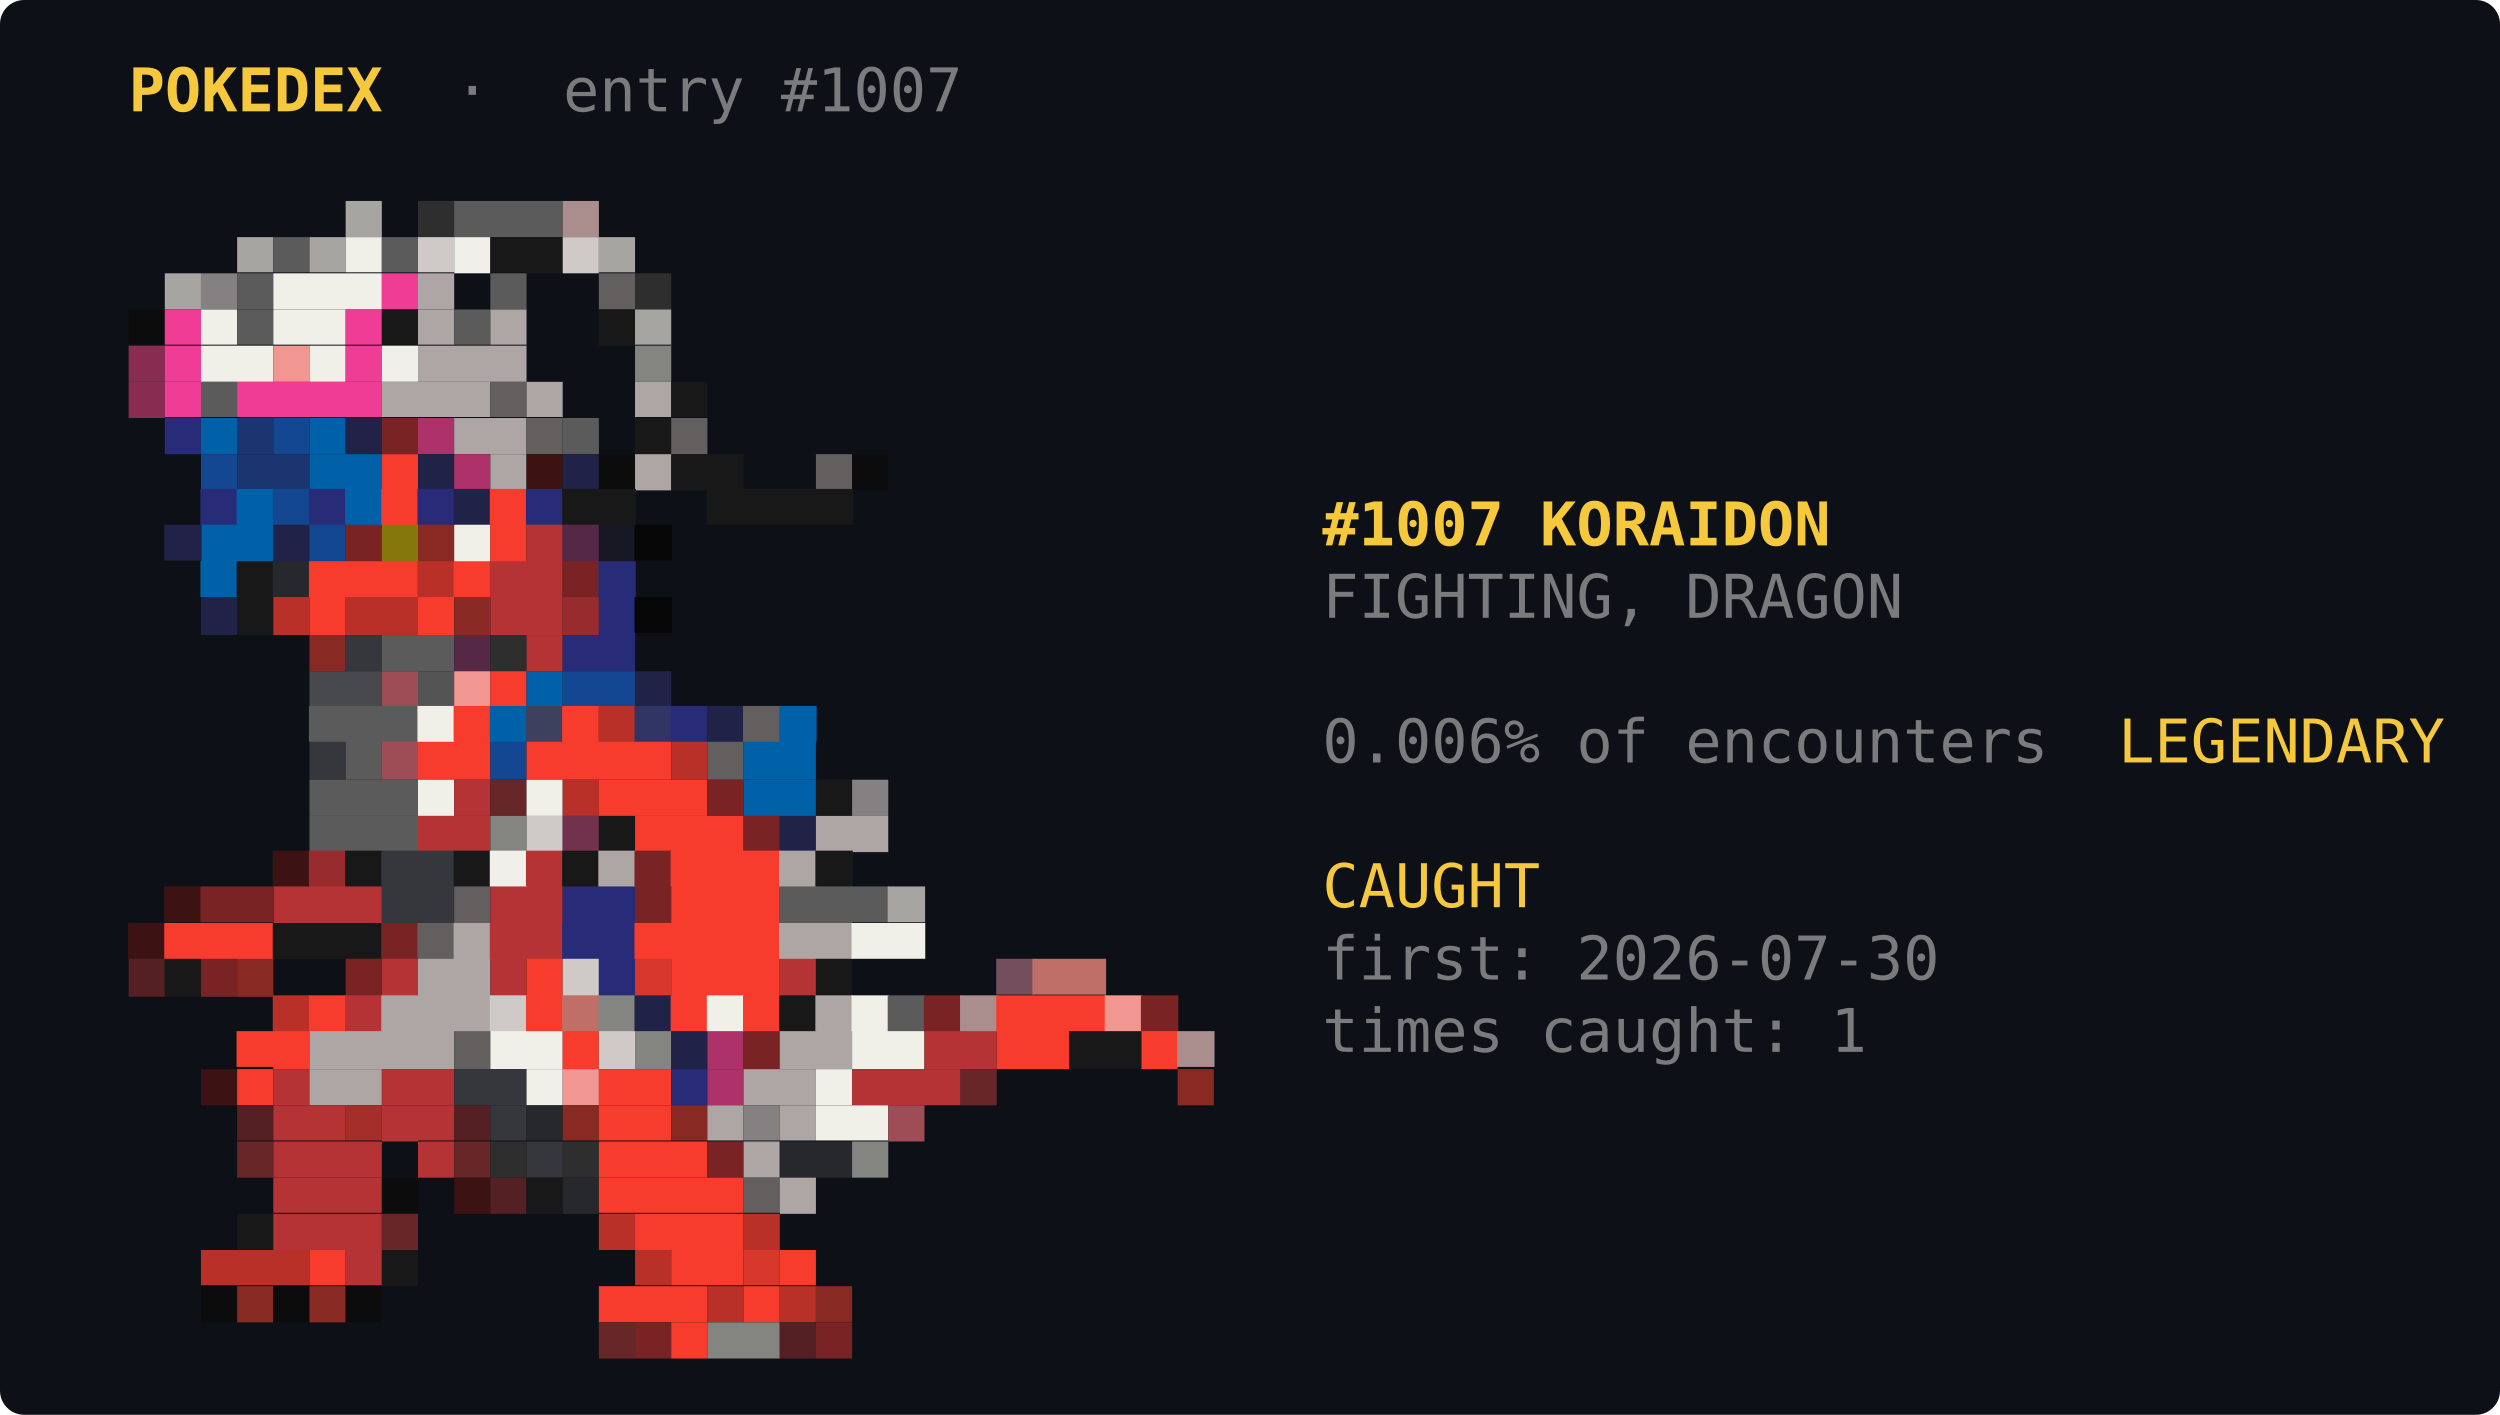
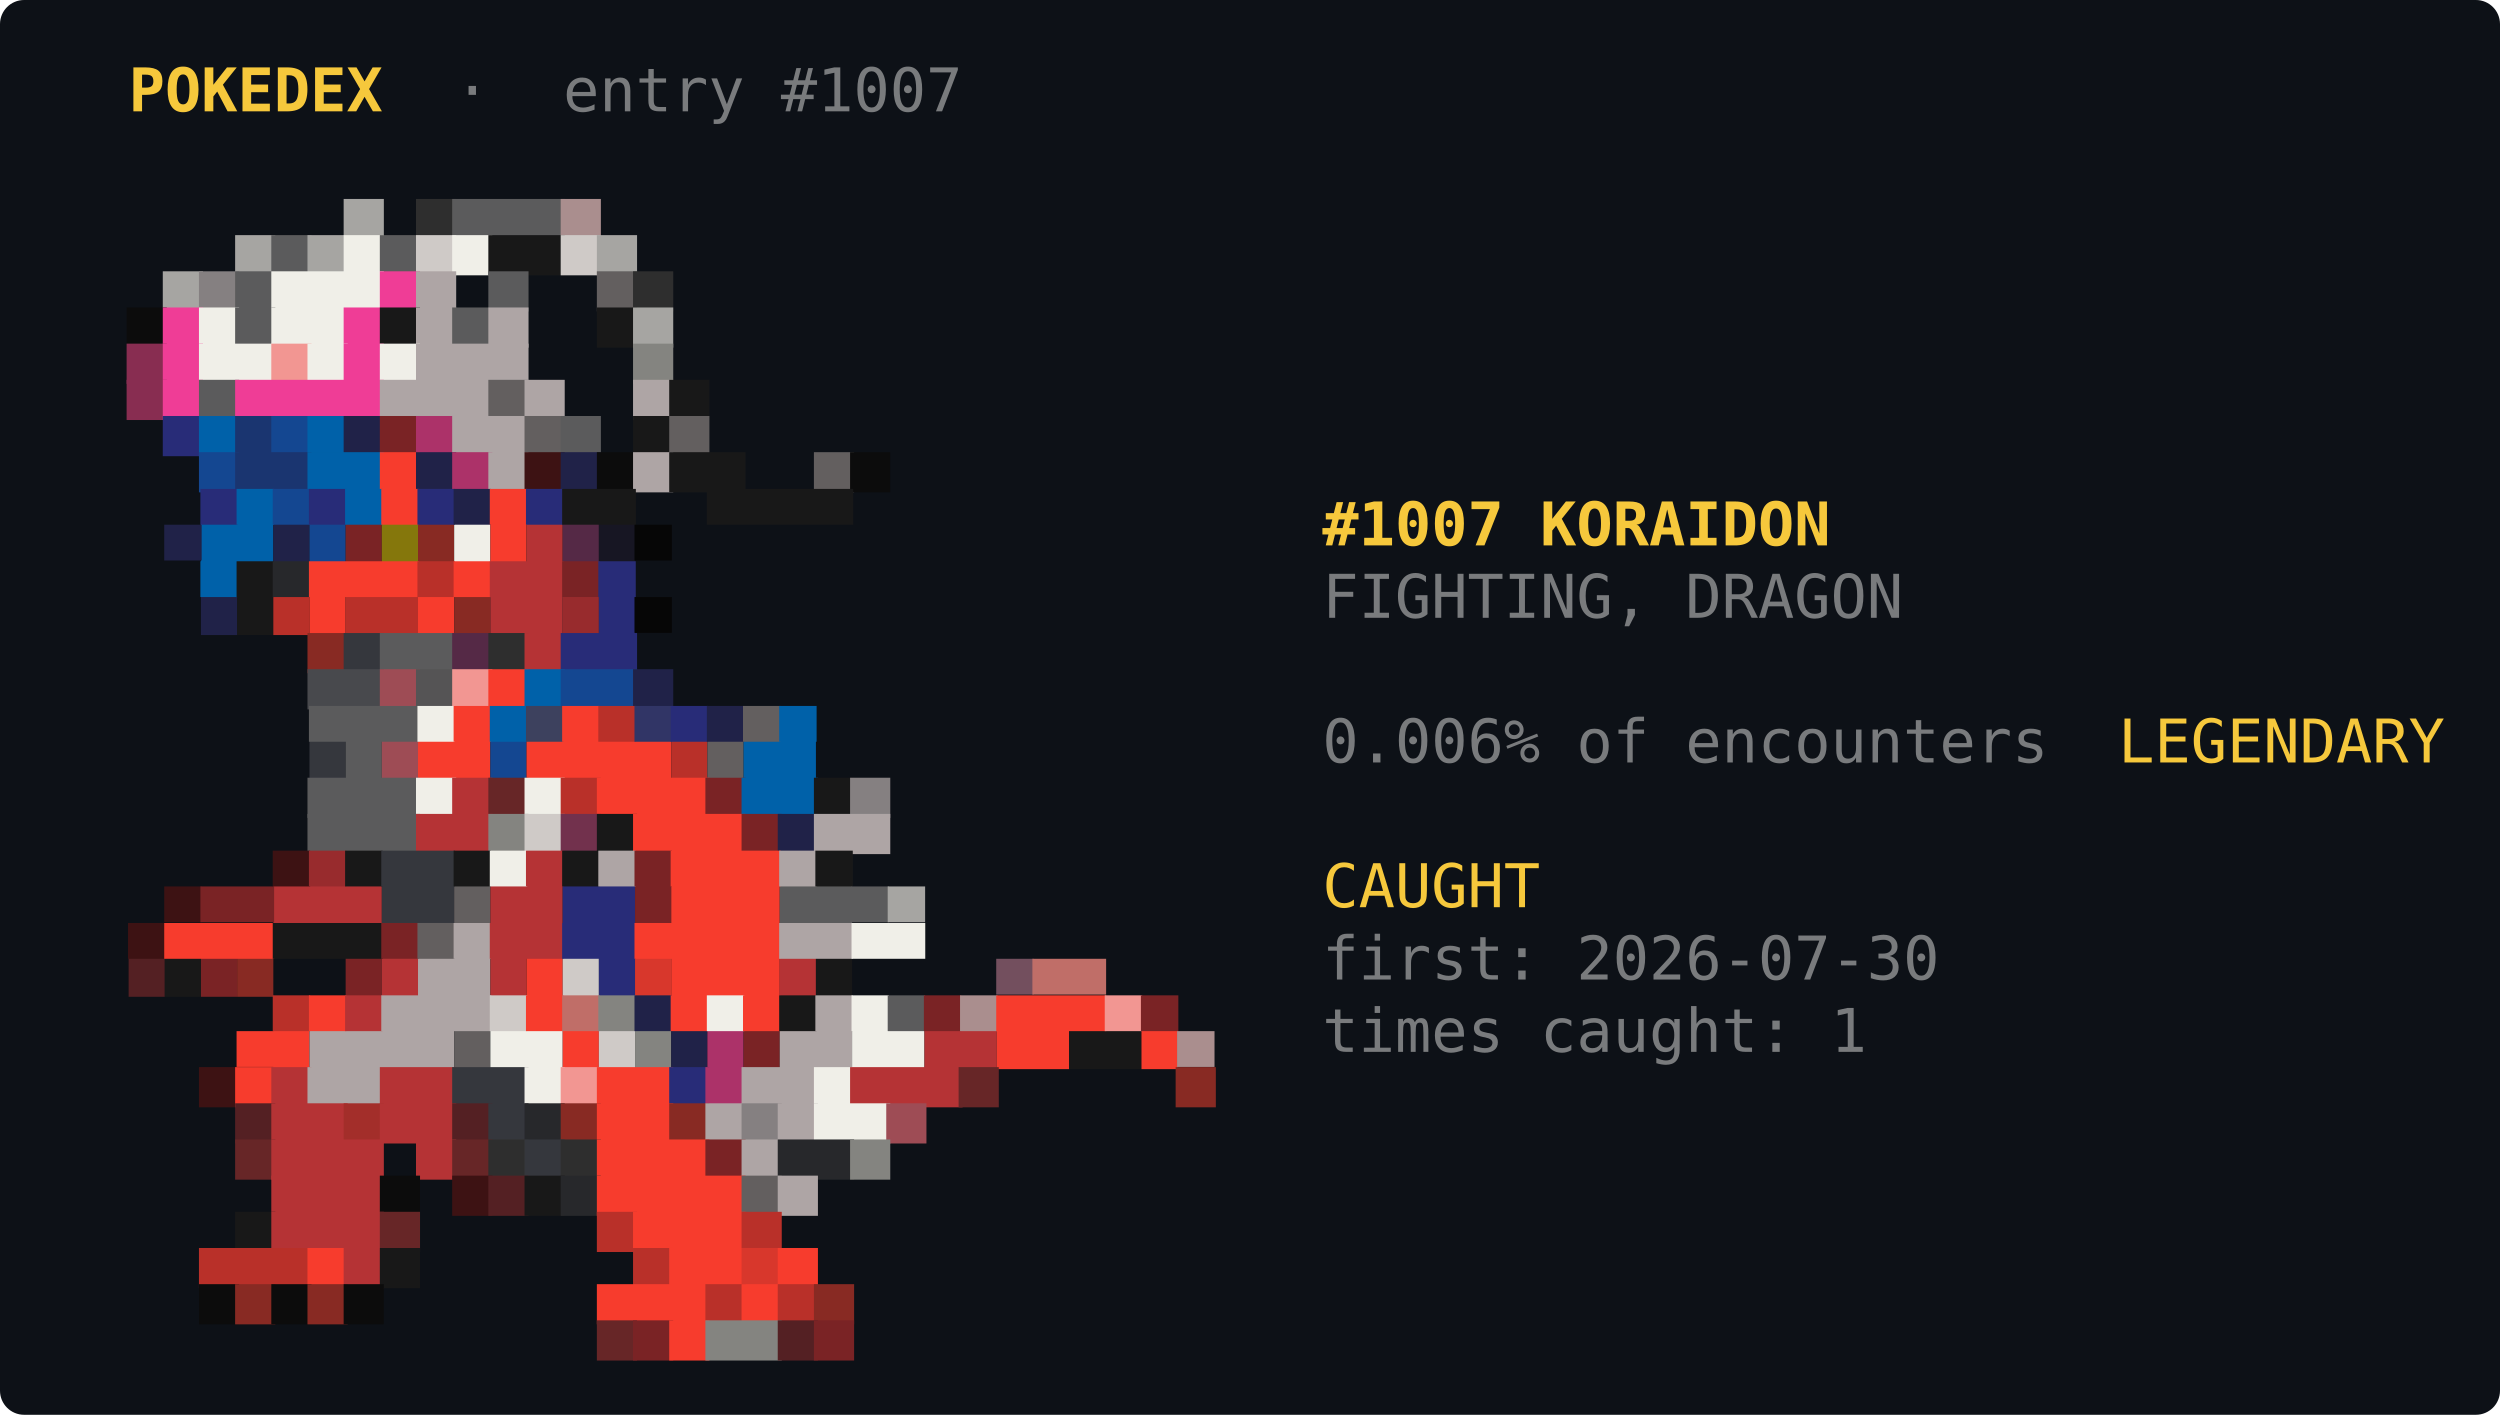
<svg xmlns="http://www.w3.org/2000/svg" width="622" height="352" viewBox="0 0 622.0 352.0" font-family="ui-monospace,SFMono-Regular,Menlo,Consolas,monospace" font-size="15">
  <rect width="100%" height="100%" fill="#0d1117" rx="6" />
  <text x="32" y="27.7" fill="#f6c83c" font-weight="bold" textLength="63" lengthAdjust="spacing" xml:space="preserve">POKEDEX</text>
  <text x="113" y="27.7" fill="#797b7d" textLength="126" lengthAdjust="spacing" xml:space="preserve">·  entry #1007</text>
-   <rect x="86" y="50" width="9" height="9" fill="#a6a5a2" />
-   <rect x="104" y="50" width="9" height="9" fill="#2e2e2e" />
-   <rect x="113" y="50" width="27" height="9" fill="#5b5b5c" />
-   <rect x="140" y="50" width="9" height="9" fill="#aa8e8e" />
-   <rect x="59" y="59" width="9" height="9" fill="#a6a5a2" />
-   <rect x="68" y="59" width="9" height="9" fill="#5b5b5c" />
-   <rect x="77" y="59" width="9" height="9" fill="#a6a5a2" />
-   <rect x="86" y="59" width="9" height="9" fill="#f0efe8" />
-   <rect x="95" y="59" width="9" height="9" fill="#5b5b5c" />
-   <rect x="104" y="59" width="9" height="9" fill="#cfcac7" />
-   <rect x="113" y="59" width="9" height="9" fill="#f0efe8" />
-   <rect x="122" y="59" width="18" height="9" fill="#181818" />
-   <rect x="140" y="59" width="9" height="9" fill="#cfcac7" />
-   <rect x="149" y="59" width="9" height="9" fill="#a6a5a2" />
-   <rect x="59" y="67.75" width="54" height="0.5" fill="#0d1117" />
-   <rect x="122" y="67.75" width="9" height="0.5" fill="#0d1117" />
-   <rect x="149" y="67.75" width="9" height="0.5" fill="#0d1117" />
-   <rect x="41" y="68" width="9" height="9" fill="#a6a5a2" />
-   <rect x="50" y="68" width="9" height="9" fill="#858081" />
-   <rect x="59" y="68" width="9" height="9" fill="#5b5b5c" />
-   <rect x="68" y="68" width="27" height="9" fill="#f0efe8" />
-   <rect x="95" y="68" width="9" height="9" fill="#ef3d96" />
-   <rect x="104" y="68" width="9" height="9" fill="#aea5a5" />
-   <rect x="122" y="68" width="9" height="9" fill="#5b5b5c" />
-   <rect x="149" y="68" width="9" height="9" fill="#635f5f" />
-   <rect x="158" y="68" width="9" height="9" fill="#2e2e2e" />
-   <rect x="32" y="77" width="9" height="9" fill="#0c0c0c" />
-   <rect x="41" y="77" width="9" height="9" fill="#ef3d96" />
-   <rect x="50" y="77" width="9" height="9" fill="#f0efe8" />
-   <rect x="59" y="77" width="9" height="9" fill="#5b5b5c" />
-   <rect x="68" y="77" width="18" height="9" fill="#f0efe8" />
-   <rect x="86" y="77" width="9" height="9" fill="#ef3d96" />
-   <rect x="95" y="77" width="9" height="9" fill="#181818" />
-   <rect x="104" y="77" width="9" height="9" fill="#aea5a5" />
-   <rect x="113" y="77" width="9" height="9" fill="#5b5b5c" />
-   <rect x="122" y="77" width="9" height="9" fill="#aea5a5" />
-   <rect x="149" y="77" width="9" height="9" fill="#181818" />
-   <rect x="158" y="77" width="9" height="9" fill="#a6a5a2" />
-   <rect x="32" y="85.75" width="99" height="0.5" fill="#0d1117" />
-   <rect x="158" y="85.75" width="9" height="0.5" fill="#0d1117" />
-   <rect x="32" y="86" width="9" height="9" fill="#882d51" />
-   <rect x="41" y="86" width="9" height="9" fill="#ef3d96" />
-   <rect x="50" y="86" width="18" height="9" fill="#f0efe8" />
-   <rect x="68" y="86" width="9" height="9" fill="#f29692" />
-   <rect x="77" y="86" width="9" height="9" fill="#f0efe8" />
-   <rect x="86" y="86" width="9" height="9" fill="#ef3d96" />
-   <rect x="95" y="86" width="9" height="9" fill="#f0efe8" />
-   <rect x="104" y="86" width="27" height="9" fill="#aea5a5" />
-   <rect x="158" y="86" width="9" height="9" fill="#848480" />
-   <rect x="32" y="95" width="9" height="9" fill="#882d51" />
-   <rect x="41" y="95" width="9" height="9" fill="#ef3d96" />
-   <rect x="50" y="95" width="9" height="9" fill="#5b5b5c" />
-   <rect x="59" y="95" width="36" height="9" fill="#ef3d96" />
-   <rect x="95" y="95" width="27" height="9" fill="#aea5a5" />
-   <rect x="122" y="95" width="9" height="9" fill="#635f5f" />
-   <rect x="131" y="95" width="9" height="9" fill="#aea5a5" />
-   <rect x="158" y="95" width="9" height="9" fill="#aea5a5" />
-   <rect x="167" y="95" width="9" height="9" fill="#181818" />
-   <rect x="41" y="103.75" width="99" height="0.5" fill="#0d1117" />
-   <rect x="158" y="103.75" width="18" height="0.5" fill="#0d1117" />
-   <rect x="41" y="104" width="9" height="9" fill="#282c78" />
-   <rect x="50" y="104" width="9" height="9" fill="#0061a9" />
-   <rect x="59" y="104" width="9" height="9" fill="#1a3570" />
-   <rect x="68" y="104" width="9" height="9" fill="#144791" />
-   <rect x="77" y="104" width="9" height="9" fill="#0061a9" />
-   <rect x="86" y="104" width="9" height="9" fill="#202248" />
-   <rect x="95" y="104" width="9" height="9" fill="#7a2325" />
-   <rect x="104" y="104" width="9" height="9" fill="#ac3269" />
-   <rect x="113" y="104" width="18" height="9" fill="#aea5a5" />
-   <rect x="131" y="104" width="9" height="9" fill="#635f5f" />
-   <rect x="140" y="104" width="9" height="9" fill="#5b5b5c" />
-   <rect x="158" y="104" width="9" height="9" fill="#181818" />
-   <rect x="167" y="104" width="9" height="9" fill="#635f5f" />
-   <rect x="50" y="113" width="9" height="9" fill="#144791" />
-   <rect x="59" y="113" width="18" height="9" fill="#1a3570" />
-   <rect x="77" y="113" width="18" height="9" fill="#0061a9" />
-   <rect x="95" y="113" width="9" height="9" fill="#f73c2d" />
-   <rect x="104" y="113" width="9" height="9" fill="#202248" />
-   <rect x="113" y="113" width="9" height="9" fill="#ac3269" />
-   <rect x="122" y="113" width="9" height="9" fill="#aea5a5" />
-   <rect x="131" y="113" width="9" height="9" fill="#3d1213" />
-   <rect x="140" y="113" width="9" height="9" fill="#202248" />
-   <rect x="149" y="113" width="9" height="9" fill="#0c0c0c" />
-   <rect x="158" y="113" width="9" height="9" fill="#aea5a5" />
-   <rect x="167" y="113" width="18" height="9" fill="#181818" />
-   <rect x="203" y="113" width="9" height="9" fill="#635f5f" />
-   <rect x="212" y="113" width="9" height="9" fill="#0c0c0c" />
+   <rect x="85.5" y="49.5" width="10" height="10" fill="#a6a5a2" />
+   <rect x="103.5" y="49.5" width="10" height="10" fill="#2e2e2e" />
+   <rect x="112.5" y="49.5" width="28" height="10" fill="#5b5b5c" />
+   <rect x="139.5" y="49.5" width="10" height="10" fill="#aa8e8e" />
+   <rect x="58.5" y="58.5" width="10" height="10" fill="#a6a5a2" />
+   <rect x="67.5" y="58.5" width="10" height="10" fill="#5b5b5c" />
+   <rect x="76.5" y="58.5" width="10" height="10" fill="#a6a5a2" />
+   <rect x="85.5" y="58.5" width="10" height="10" fill="#f0efe8" />
+   <rect x="94.5" y="58.5" width="10" height="10" fill="#5b5b5c" />
+   <rect x="103.5" y="58.5" width="10" height="10" fill="#cfcac7" />
+   <rect x="112.5" y="58.5" width="10" height="10" fill="#f0efe8" />
+   <rect x="121.5" y="58.5" width="19" height="10" fill="#181818" />
+   <rect x="139.5" y="58.5" width="10" height="10" fill="#cfcac7" />
+   <rect x="148.5" y="58.5" width="10" height="10" fill="#a6a5a2" />
+   <rect x="40.5" y="67.5" width="10" height="10" fill="#a6a5a2" />
+   <rect x="49.5" y="67.5" width="10" height="10" fill="#858081" />
+   <rect x="58.5" y="67.5" width="10" height="10" fill="#5b5b5c" />
+   <rect x="67.5" y="67.5" width="28" height="10" fill="#f0efe8" />
+   <rect x="94.5" y="67.5" width="10" height="10" fill="#ef3d96" />
+   <rect x="103.5" y="67.5" width="10" height="10" fill="#aea5a5" />
+   <rect x="121.5" y="67.5" width="10" height="10" fill="#5b5b5c" />
+   <rect x="148.5" y="67.5" width="10" height="10" fill="#635f5f" />
+   <rect x="157.5" y="67.5" width="10" height="10" fill="#2e2e2e" />
+   <rect x="31.5" y="76.5" width="10" height="10" fill="#0c0c0c" />
+   <rect x="40.5" y="76.5" width="10" height="10" fill="#ef3d96" />
+   <rect x="49.5" y="76.5" width="10" height="10" fill="#f0efe8" />
+   <rect x="58.5" y="76.5" width="10" height="10" fill="#5b5b5c" />
+   <rect x="67.5" y="76.5" width="19" height="10" fill="#f0efe8" />
+   <rect x="85.5" y="76.5" width="10" height="10" fill="#ef3d96" />
+   <rect x="94.5" y="76.5" width="10" height="10" fill="#181818" />
+   <rect x="103.5" y="76.5" width="10" height="10" fill="#aea5a5" />
+   <rect x="112.5" y="76.5" width="10" height="10" fill="#5b5b5c" />
+   <rect x="121.5" y="76.5" width="10" height="10" fill="#aea5a5" />
+   <rect x="148.5" y="76.5" width="10" height="10" fill="#181818" />
+   <rect x="157.5" y="76.5" width="10" height="10" fill="#a6a5a2" />
+   <rect x="31.5" y="85.5" width="10" height="10" fill="#882d51" />
+   <rect x="40.5" y="85.5" width="10" height="10" fill="#ef3d96" />
+   <rect x="49.5" y="85.5" width="19" height="10" fill="#f0efe8" />
+   <rect x="67.5" y="85.5" width="10" height="10" fill="#f29692" />
+   <rect x="76.5" y="85.5" width="10" height="10" fill="#f0efe8" />
+   <rect x="85.5" y="85.5" width="10" height="10" fill="#ef3d96" />
+   <rect x="94.5" y="85.5" width="10" height="10" fill="#f0efe8" />
+   <rect x="103.5" y="85.5" width="28" height="10" fill="#aea5a5" />
+   <rect x="157.5" y="85.5" width="10" height="10" fill="#848480" />
+   <rect x="31.5" y="94.5" width="10" height="10" fill="#882d51" />
+   <rect x="40.5" y="94.5" width="10" height="10" fill="#ef3d96" />
+   <rect x="49.5" y="94.5" width="10" height="10" fill="#5b5b5c" />
+   <rect x="58.5" y="94.5" width="37" height="10" fill="#ef3d96" />
+   <rect x="94.5" y="94.5" width="28" height="10" fill="#aea5a5" />
+   <rect x="121.5" y="94.5" width="10" height="10" fill="#635f5f" />
+   <rect x="130.5" y="94.5" width="10" height="10" fill="#aea5a5" />
+   <rect x="157.5" y="94.5" width="10" height="10" fill="#aea5a5" />
+   <rect x="166.5" y="94.5" width="10" height="10" fill="#181818" />
+   <rect x="40.5" y="103.5" width="10" height="10" fill="#282c78" />
+   <rect x="49.5" y="103.5" width="10" height="10" fill="#0061a9" />
+   <rect x="58.5" y="103.5" width="10" height="10" fill="#1a3570" />
+   <rect x="67.5" y="103.5" width="10" height="10" fill="#144791" />
+   <rect x="76.5" y="103.5" width="10" height="10" fill="#0061a9" />
+   <rect x="85.5" y="103.5" width="10" height="10" fill="#202248" />
+   <rect x="94.5" y="103.5" width="10" height="10" fill="#7a2325" />
+   <rect x="103.5" y="103.5" width="10" height="10" fill="#ac3269" />
+   <rect x="112.5" y="103.5" width="19" height="10" fill="#aea5a5" />
+   <rect x="130.5" y="103.5" width="10" height="10" fill="#635f5f" />
+   <rect x="139.5" y="103.5" width="10" height="10" fill="#5b5b5c" />
+   <rect x="157.5" y="103.5" width="10" height="10" fill="#181818" />
+   <rect x="166.5" y="103.5" width="10" height="10" fill="#635f5f" />
+   <rect x="49.5" y="112.5" width="10" height="10" fill="#144791" />
+   <rect x="58.5" y="112.5" width="19" height="10" fill="#1a3570" />
+   <rect x="76.5" y="112.5" width="19" height="10" fill="#0061a9" />
+   <rect x="94.5" y="112.5" width="10" height="10" fill="#f73c2d" />
+   <rect x="103.5" y="112.5" width="10" height="10" fill="#202248" />
+   <rect x="112.5" y="112.5" width="10" height="10" fill="#ac3269" />
+   <rect x="121.5" y="112.5" width="10" height="10" fill="#aea5a5" />
+   <rect x="130.5" y="112.5" width="10" height="10" fill="#3d1213" />
+   <rect x="139.5" y="112.5" width="10" height="10" fill="#202248" />
+   <rect x="148.5" y="112.5" width="10" height="10" fill="#0c0c0c" />
+   <rect x="157.5" y="112.5" width="10" height="10" fill="#aea5a5" />
+   <rect x="166.5" y="112.5" width="19" height="10" fill="#181818" />
+   <rect x="202.5" y="112.5" width="10" height="10" fill="#635f5f" />
+   <rect x="211.5" y="112.5" width="10" height="10" fill="#0c0c0c" />
  <rect x="50" y="122" width="18" height="18" fill="#0061a9" />
  <rect x="68" y="122" width="9" height="18" fill="#202248" />
  <rect x="77" y="122" width="9" height="18" fill="#144791" />
  <rect x="86" y="122" width="9" height="18" fill="#7a2325" />
  <rect x="95" y="122" width="9" height="18" fill="#85770c" />
  <rect x="104" y="122" width="9" height="18" fill="#882a23" />
  <rect x="113" y="122" width="9" height="18" fill="#f0efe8" />
  <rect x="122" y="122" width="9" height="18" fill="#f73c2d" />
  <rect x="131" y="122" width="9" height="18" fill="#b53335" />
  <rect x="140" y="122" width="9" height="18" fill="#552946" />
  <rect x="149" y="122" width="9" height="18" fill="#171623" />
  <text x="41" y="135.7" fill="#202248" textLength="9" lengthAdjust="spacing" xml:space="preserve">▄</text>
  <text x="50" y="135.7" fill="#282c78" textLength="9" lengthAdjust="spacing" xml:space="preserve">▀</text>
  <text x="59" y="135.7" fill="#0061a9" textLength="9" lengthAdjust="spacing" xml:space="preserve">▀</text>
  <text x="68" y="135.7" fill="#144791" textLength="9" lengthAdjust="spacing" xml:space="preserve">▀</text>
  <text x="77" y="135.7" fill="#282c78" textLength="9" lengthAdjust="spacing" xml:space="preserve">▀</text>
  <text x="86" y="135.7" fill="#0061a9" textLength="9" lengthAdjust="spacing" xml:space="preserve">▀</text>
  <text x="95" y="135.7" fill="#f73c2d" textLength="9" lengthAdjust="spacing" xml:space="preserve">▀</text>
  <text x="104" y="135.7" fill="#282c78" textLength="9" lengthAdjust="spacing" xml:space="preserve">▀</text>
  <text x="113" y="135.7" fill="#202248" textLength="9" lengthAdjust="spacing" xml:space="preserve">▀</text>
  <text x="122" y="135.7" fill="#f73c2d" textLength="9" lengthAdjust="spacing" xml:space="preserve">▀</text>
  <text x="131" y="135.7" fill="#282c78" textLength="9" lengthAdjust="spacing" xml:space="preserve">▀</text>
  <text x="140" y="135.7" fill="#181818" textLength="18" lengthAdjust="spacing" xml:space="preserve">▀▀</text>
  <text x="158" y="135.7" fill="#060606" textLength="9" lengthAdjust="spacing" xml:space="preserve">▄</text>
  <text x="176" y="135.7" fill="#181818" textLength="36" lengthAdjust="spacing" xml:space="preserve">▀▀▀▀</text>
  <text x="329" y="135.7" fill="#f6c83c" font-weight="bold" textLength="126" lengthAdjust="spacing" xml:space="preserve">#1007 KORAIDON</text>
  <rect x="50" y="140" width="9" height="18" fill="#202248" />
  <rect x="59" y="140" width="9" height="18" fill="#181818" />
  <rect x="68" y="140" width="9" height="18" fill="#b93029" />
  <rect x="77" y="140" width="9" height="18" fill="#f73c2d" />
  <rect x="86" y="140" width="18" height="18" fill="#b93029" />
  <rect x="104" y="140" width="9" height="18" fill="#f73c2d" />
  <rect x="113" y="140" width="9" height="18" fill="#882a23" />
  <rect x="122" y="140" width="18" height="18" fill="#b53335" />
  <rect x="140" y="140" width="9" height="18" fill="#982b2d" />
  <rect x="149" y="140" width="9" height="18" fill="#282c78" />
  <text x="50" y="153.7" fill="#0061a9" textLength="9" lengthAdjust="spacing" xml:space="preserve">▀</text>
  <text x="59" y="153.7" fill="#181818" textLength="9" lengthAdjust="spacing" xml:space="preserve">▀</text>
  <text x="68" y="153.7" fill="#27282b" textLength="9" lengthAdjust="spacing" xml:space="preserve">▀</text>
  <text x="77" y="153.7" fill="#f73c2d" textLength="27" lengthAdjust="spacing" xml:space="preserve">▀▀▀</text>
  <text x="104" y="153.7" fill="#b93029" textLength="9" lengthAdjust="spacing" xml:space="preserve">▀</text>
  <text x="113" y="153.7" fill="#f73c2d" textLength="9" lengthAdjust="spacing" xml:space="preserve">▀</text>
  <text x="122" y="153.7" fill="#b53335" textLength="18" lengthAdjust="spacing" xml:space="preserve">▀▀</text>
  <text x="140" y="153.7" fill="#7a2325" textLength="9" lengthAdjust="spacing" xml:space="preserve">▀</text>
  <text x="149" y="153.7" fill="#282c78" textLength="9" lengthAdjust="spacing" xml:space="preserve">▀</text>
  <text x="158" y="153.7" fill="#060606" textLength="9" lengthAdjust="spacing" xml:space="preserve">▄</text>
  <text x="329" y="153.7" fill="#797b7d" textLength="144" lengthAdjust="spacing" xml:space="preserve">FIGHTING, DRAGON</text>
-   <rect x="77" y="158" width="9" height="9" fill="#882a23" />
-   <rect x="86" y="158" width="9" height="9" fill="#35373d" />
-   <rect x="95" y="158" width="18" height="9" fill="#5b5b5c" />
-   <rect x="113" y="158" width="9" height="9" fill="#552946" />
-   <rect x="122" y="158" width="9" height="9" fill="#2e2e2e" />
-   <rect x="131" y="158" width="9" height="9" fill="#b53335" />
-   <rect x="140" y="158" width="18" height="9" fill="#282c78" />
-   <rect x="77" y="167" width="18" height="9" fill="#48494d" />
-   <rect x="95" y="167" width="9" height="9" fill="#9e4c55" />
-   <rect x="104" y="167" width="9" height="9" fill="#555455" />
-   <rect x="113" y="167" width="9" height="9" fill="#f29692" />
-   <rect x="122" y="167" width="9" height="9" fill="#f73c2d" />
-   <rect x="131" y="167" width="9" height="9" fill="#0061a9" />
-   <rect x="140" y="167" width="18" height="9" fill="#144791" />
-   <rect x="158" y="167" width="9" height="9" fill="#202248" />
+   <rect x="76.5" y="157.5" width="10" height="10" fill="#882a23" />
+   <rect x="85.5" y="157.5" width="10" height="10" fill="#35373d" />
+   <rect x="94.5" y="157.5" width="19" height="10" fill="#5b5b5c" />
+   <rect x="112.5" y="157.5" width="10" height="10" fill="#552946" />
+   <rect x="121.5" y="157.5" width="10" height="10" fill="#2e2e2e" />
+   <rect x="130.5" y="157.5" width="10" height="10" fill="#b53335" />
+   <rect x="139.5" y="157.5" width="19" height="10" fill="#282c78" />
+   <rect x="76.5" y="166.5" width="19" height="10" fill="#48494d" />
+   <rect x="94.5" y="166.5" width="10" height="10" fill="#9e4c55" />
+   <rect x="103.5" y="166.5" width="10" height="10" fill="#555455" />
+   <rect x="112.5" y="166.5" width="10" height="10" fill="#f29692" />
+   <rect x="121.5" y="166.5" width="10" height="10" fill="#f73c2d" />
+   <rect x="130.5" y="166.5" width="10" height="10" fill="#0061a9" />
+   <rect x="139.5" y="166.5" width="19" height="10" fill="#144791" />
+   <rect x="157.5" y="166.5" width="10" height="10" fill="#202248" />
  <rect x="77" y="176" width="9" height="18" fill="#35373d" />
  <rect x="86" y="176" width="9" height="18" fill="#5b5b5c" />
  <rect x="95" y="176" width="9" height="18" fill="#9e4c55" />
  <rect x="104" y="176" width="18" height="18" fill="#f73c2d" />
  <rect x="122" y="176" width="9" height="18" fill="#144791" />
  <rect x="131" y="176" width="36" height="18" fill="#f73c2d" />
  <rect x="167" y="176" width="9" height="18" fill="#b93029" />
  <rect x="176" y="176" width="9" height="18" fill="#635f5f" />
  <rect x="185" y="176" width="18" height="18" fill="#0061a9" />
  <text x="77" y="189.7" fill="#5b5b5c" textLength="27" lengthAdjust="spacing" xml:space="preserve">▀▀▀</text>
  <text x="104" y="189.7" fill="#f0efe8" textLength="9" lengthAdjust="spacing" xml:space="preserve">▀</text>
  <text x="113" y="189.7" fill="#f73c2d" textLength="9" lengthAdjust="spacing" xml:space="preserve">▀</text>
  <text x="122" y="189.7" fill="#0061a9" textLength="9" lengthAdjust="spacing" xml:space="preserve">▀</text>
  <text x="131" y="189.7" fill="#3d415e" textLength="9" lengthAdjust="spacing" xml:space="preserve">▀</text>
  <text x="140" y="189.7" fill="#f73c2d" textLength="9" lengthAdjust="spacing" xml:space="preserve">▀</text>
  <text x="149" y="189.7" fill="#b93029" textLength="9" lengthAdjust="spacing" xml:space="preserve">▀</text>
  <text x="158" y="189.7" fill="#313566" textLength="9" lengthAdjust="spacing" xml:space="preserve">▀</text>
  <text x="167" y="189.7" fill="#282c78" textLength="9" lengthAdjust="spacing" xml:space="preserve">▀</text>
  <text x="176" y="189.7" fill="#202248" textLength="9" lengthAdjust="spacing" xml:space="preserve">▀</text>
  <text x="185" y="189.7" fill="#635f5f" textLength="9" lengthAdjust="spacing" xml:space="preserve">▀</text>
  <text x="194" y="189.7" fill="#0061a9" textLength="9" lengthAdjust="spacing" xml:space="preserve">▀</text>
  <text x="329" y="189.7" fill="#797b7d" textLength="180" lengthAdjust="spacing" xml:space="preserve">0.006% of encounters</text>
  <text x="527" y="189.7" fill="#f6c83c" textLength="81" lengthAdjust="spacing" xml:space="preserve">LEGENDARY</text>
-   <rect x="77" y="194" width="27" height="9" fill="#5b5b5c" />
-   <rect x="104" y="194" width="9" height="9" fill="#f0efe8" />
-   <rect x="113" y="194" width="9" height="9" fill="#b53335" />
-   <rect x="122" y="194" width="9" height="9" fill="#672627" />
-   <rect x="131" y="194" width="9" height="9" fill="#f0efe8" />
-   <rect x="140" y="194" width="9" height="9" fill="#b93029" />
-   <rect x="149" y="194" width="27" height="9" fill="#f73c2d" />
-   <rect x="176" y="194" width="9" height="9" fill="#7a2325" />
-   <rect x="185" y="194" width="18" height="9" fill="#0061a9" />
-   <rect x="203" y="194" width="9" height="9" fill="#181818" />
-   <rect x="212" y="194" width="9" height="9" fill="#858081" />
-   <rect x="77" y="203" width="27" height="9" fill="#5b5b5c" />
-   <rect x="104" y="203" width="18" height="9" fill="#b53335" />
-   <rect x="122" y="203" width="9" height="9" fill="#848480" />
-   <rect x="131" y="203" width="9" height="9" fill="#cfcac7" />
-   <rect x="140" y="203" width="9" height="9" fill="#72314d" />
-   <rect x="149" y="203" width="9" height="9" fill="#181818" />
-   <rect x="158" y="203" width="27" height="9" fill="#f73c2d" />
-   <rect x="185" y="203" width="9" height="9" fill="#7a2325" />
-   <rect x="194" y="203" width="9" height="9" fill="#202248" />
-   <rect x="203" y="203" width="18" height="9" fill="#aea5a5" />
+   <rect x="76.5" y="193.5" width="28" height="10" fill="#5b5b5c" />
+   <rect x="103.5" y="193.5" width="10" height="10" fill="#f0efe8" />
+   <rect x="112.5" y="193.5" width="10" height="10" fill="#b53335" />
+   <rect x="121.5" y="193.5" width="10" height="10" fill="#672627" />
+   <rect x="130.5" y="193.5" width="10" height="10" fill="#f0efe8" />
+   <rect x="139.5" y="193.5" width="10" height="10" fill="#b93029" />
+   <rect x="148.5" y="193.5" width="28" height="10" fill="#f73c2d" />
+   <rect x="175.5" y="193.5" width="10" height="10" fill="#7a2325" />
+   <rect x="184.5" y="193.5" width="19" height="10" fill="#0061a9" />
+   <rect x="202.5" y="193.5" width="10" height="10" fill="#181818" />
+   <rect x="211.5" y="193.5" width="10" height="10" fill="#858081" />
+   <rect x="76.5" y="202.5" width="28" height="10" fill="#5b5b5c" />
+   <rect x="103.5" y="202.5" width="19" height="10" fill="#b53335" />
+   <rect x="121.5" y="202.5" width="10" height="10" fill="#848480" />
+   <rect x="130.5" y="202.5" width="10" height="10" fill="#cfcac7" />
+   <rect x="139.5" y="202.5" width="10" height="10" fill="#72314d" />
+   <rect x="148.5" y="202.5" width="10" height="10" fill="#181818" />
+   <rect x="157.5" y="202.5" width="28" height="10" fill="#f73c2d" />
+   <rect x="184.5" y="202.5" width="10" height="10" fill="#7a2325" />
+   <rect x="193.5" y="202.5" width="10" height="10" fill="#202248" />
+   <rect x="202.5" y="202.5" width="19" height="10" fill="#aea5a5" />
  <rect x="68" y="212" width="27" height="18" fill="#b53335" />
  <rect x="95" y="212" width="18" height="18" fill="#35373d" />
  <rect x="113" y="212" width="9" height="18" fill="#635f5f" />
  <rect x="122" y="212" width="18" height="18" fill="#b53335" />
  <rect x="140" y="212" width="18" height="18" fill="#282c78" />
  <rect x="158" y="212" width="9" height="18" fill="#7a2325" />
  <rect x="167" y="212" width="27" height="18" fill="#f73c2d" />
  <rect x="194" y="212" width="18" height="18" fill="#5b5b5c" />
  <text x="41" y="225.7" fill="#3d1213" textLength="9" lengthAdjust="spacing" xml:space="preserve">▄</text>
  <text x="50" y="225.7" fill="#7a2325" textLength="18" lengthAdjust="spacing" xml:space="preserve">▄▄</text>
  <text x="68" y="225.7" fill="#3d1213" textLength="9" lengthAdjust="spacing" xml:space="preserve">▀</text>
  <text x="77" y="225.7" fill="#982b2d" textLength="9" lengthAdjust="spacing" xml:space="preserve">▀</text>
  <text x="86" y="225.7" fill="#181818" textLength="9" lengthAdjust="spacing" xml:space="preserve">▀</text>
  <text x="95" y="225.7" fill="#35373d" textLength="18" lengthAdjust="spacing" xml:space="preserve">▀▀</text>
  <text x="113" y="225.7" fill="#181818" textLength="9" lengthAdjust="spacing" xml:space="preserve">▀</text>
  <text x="122" y="225.7" fill="#f0efe8" textLength="9" lengthAdjust="spacing" xml:space="preserve">▀</text>
  <text x="131" y="225.7" fill="#b53335" textLength="9" lengthAdjust="spacing" xml:space="preserve">▀</text>
  <text x="140" y="225.7" fill="#181818" textLength="9" lengthAdjust="spacing" xml:space="preserve">▀</text>
  <text x="149" y="225.7" fill="#aea5a5" textLength="9" lengthAdjust="spacing" xml:space="preserve">▀</text>
  <text x="158" y="225.7" fill="#7a2325" textLength="9" lengthAdjust="spacing" xml:space="preserve">▀</text>
  <text x="167" y="225.7" fill="#f73c2d" textLength="27" lengthAdjust="spacing" xml:space="preserve">▀▀▀</text>
  <text x="194" y="225.7" fill="#aea5a5" textLength="9" lengthAdjust="spacing" xml:space="preserve">▀</text>
  <text x="203" y="225.7" fill="#181818" textLength="9" lengthAdjust="spacing" xml:space="preserve">▀</text>
  <text x="212" y="225.7" fill="#5b5b5c" textLength="9" lengthAdjust="spacing" xml:space="preserve">▄</text>
  <text x="221" y="225.7" fill="#a6a5a2" textLength="9" lengthAdjust="spacing" xml:space="preserve">▄</text>
  <text x="329" y="225.7" fill="#f6c83c" textLength="54" lengthAdjust="spacing" xml:space="preserve">CAUGHT</text>
  <rect x="32" y="230" width="9" height="18" fill="#542023" />
  <rect x="41" y="230" width="9" height="18" fill="#181818" />
  <rect x="50" y="230" width="9" height="18" fill="#7a2325" />
  <rect x="59" y="230" width="9" height="18" fill="#882a23" />
  <rect x="86" y="230" width="9" height="18" fill="#7a2325" />
  <rect x="95" y="230" width="9" height="18" fill="#b53335" />
  <rect x="104" y="230" width="18" height="18" fill="#aea5a5" />
  <rect x="122" y="230" width="9" height="18" fill="#b53335" />
  <rect x="131" y="230" width="9" height="18" fill="#f73c2d" />
  <rect x="140" y="230" width="9" height="18" fill="#cfcac7" />
  <rect x="149" y="230" width="9" height="18" fill="#282c78" />
  <rect x="158" y="230" width="9" height="18" fill="#d8372c" />
  <rect x="167" y="230" width="27" height="18" fill="#f73c2d" />
  <rect x="194" y="230" width="9" height="18" fill="#b53335" />
  <rect x="203" y="230" width="9" height="18" fill="#181818" />
  <text x="32" y="243.7" fill="#3d1213" textLength="9" lengthAdjust="spacing" xml:space="preserve">▀</text>
  <text x="41" y="243.7" fill="#f73c2d" textLength="27" lengthAdjust="spacing" xml:space="preserve">▀▀▀</text>
  <text x="68" y="243.7" fill="#181818" textLength="27" lengthAdjust="spacing" xml:space="preserve">▀▀▀</text>
  <text x="95" y="243.7" fill="#7a2325" textLength="9" lengthAdjust="spacing" xml:space="preserve">▀</text>
  <text x="104" y="243.7" fill="#635f5f" textLength="9" lengthAdjust="spacing" xml:space="preserve">▀</text>
  <text x="113" y="243.7" fill="#aea5a5" textLength="9" lengthAdjust="spacing" xml:space="preserve">▀</text>
  <text x="122" y="243.7" fill="#b53335" textLength="18" lengthAdjust="spacing" xml:space="preserve">▀▀</text>
  <text x="140" y="243.7" fill="#282c78" textLength="18" lengthAdjust="spacing" xml:space="preserve">▀▀</text>
  <text x="158" y="243.7" fill="#f73c2d" textLength="36" lengthAdjust="spacing" xml:space="preserve">▀▀▀▀</text>
  <text x="194" y="243.7" fill="#aea5a5" textLength="18" lengthAdjust="spacing" xml:space="preserve">▀▀</text>
  <text x="212" y="243.7" fill="#f0efe8" textLength="18" lengthAdjust="spacing" xml:space="preserve">▀▀</text>
  <text x="248" y="243.7" fill="#734f5e" textLength="9" lengthAdjust="spacing" xml:space="preserve">▄</text>
  <text x="257" y="243.7" fill="#c06e68" textLength="18" lengthAdjust="spacing" xml:space="preserve">▄▄</text>
  <text x="329" y="243.7" fill="#797b7d" textLength="153" lengthAdjust="spacing" xml:space="preserve">first: 2026-07-30</text>
  <rect x="68" y="248" width="9" height="18" fill="#f73c2d" />
  <rect x="77" y="248" width="36" height="18" fill="#aea5a5" />
  <rect x="113" y="248" width="9" height="18" fill="#635f5f" />
  <rect x="122" y="248" width="18" height="18" fill="#f0efe8" />
  <rect x="140" y="248" width="9" height="18" fill="#f73c2d" />
  <rect x="149" y="248" width="9" height="18" fill="#cfcac7" />
  <rect x="158" y="248" width="9" height="18" fill="#848480" />
  <rect x="167" y="248" width="9" height="18" fill="#202248" />
  <rect x="176" y="248" width="9" height="18" fill="#ac3269" />
  <rect x="185" y="248" width="9" height="18" fill="#7a2325" />
  <rect x="194" y="248" width="18" height="18" fill="#aea5a5" />
  <rect x="212" y="248" width="18" height="18" fill="#f0efe8" />
  <rect x="230" y="248" width="18" height="18" fill="#b53335" />
  <rect x="248" y="248" width="18" height="18" fill="#f73c2d" />
  <rect x="266" y="248" width="18" height="18" fill="#181818" />
  <rect x="284" y="248" width="9" height="18" fill="#f73c2d" />
  <text x="59" y="261.7" fill="#f73c2d" textLength="9" lengthAdjust="spacing" xml:space="preserve">▄</text>
  <text x="68" y="261.7" fill="#b93029" textLength="9" lengthAdjust="spacing" xml:space="preserve">▀</text>
  <text x="77" y="261.7" fill="#f73c2d" textLength="9" lengthAdjust="spacing" xml:space="preserve">▀</text>
  <text x="86" y="261.7" fill="#b53335" textLength="9" lengthAdjust="spacing" xml:space="preserve">▀</text>
  <text x="95" y="261.7" fill="#aea5a5" textLength="27" lengthAdjust="spacing" xml:space="preserve">▀▀▀</text>
  <text x="122" y="261.7" fill="#cfcac7" textLength="9" lengthAdjust="spacing" xml:space="preserve">▀</text>
  <text x="131" y="261.7" fill="#f73c2d" textLength="9" lengthAdjust="spacing" xml:space="preserve">▀</text>
  <text x="140" y="261.7" fill="#c06e68" textLength="9" lengthAdjust="spacing" xml:space="preserve">▀</text>
  <text x="149" y="261.7" fill="#848480" textLength="9" lengthAdjust="spacing" xml:space="preserve">▀</text>
  <text x="158" y="261.7" fill="#202248" textLength="9" lengthAdjust="spacing" xml:space="preserve">▀</text>
  <text x="167" y="261.7" fill="#f73c2d" textLength="9" lengthAdjust="spacing" xml:space="preserve">▀</text>
  <text x="176" y="261.7" fill="#f0efe8" textLength="9" lengthAdjust="spacing" xml:space="preserve">▀</text>
  <text x="185" y="261.7" fill="#f73c2d" textLength="9" lengthAdjust="spacing" xml:space="preserve">▀</text>
  <text x="194" y="261.7" fill="#181818" textLength="9" lengthAdjust="spacing" xml:space="preserve">▀</text>
  <text x="203" y="261.7" fill="#aea5a5" textLength="9" lengthAdjust="spacing" xml:space="preserve">▀</text>
  <text x="212" y="261.7" fill="#f0efe8" textLength="9" lengthAdjust="spacing" xml:space="preserve">▀</text>
  <text x="221" y="261.7" fill="#5b5b5c" textLength="9" lengthAdjust="spacing" xml:space="preserve">▀</text>
  <text x="230" y="261.7" fill="#7a2325" textLength="9" lengthAdjust="spacing" xml:space="preserve">▀</text>
  <text x="239" y="261.7" fill="#aa8e8e" textLength="9" lengthAdjust="spacing" xml:space="preserve">▀</text>
  <text x="248" y="261.7" fill="#f73c2d" textLength="27" lengthAdjust="spacing" xml:space="preserve">▀▀▀</text>
  <text x="275" y="261.7" fill="#f29692" textLength="9" lengthAdjust="spacing" xml:space="preserve">▀</text>
  <text x="284" y="261.7" fill="#7a2325" textLength="9" lengthAdjust="spacing" xml:space="preserve">▀</text>
  <text x="293" y="261.7" fill="#aa8e8e" textLength="9" lengthAdjust="spacing" xml:space="preserve">▄</text>
  <text x="329" y="261.7" fill="#797b7d" textLength="135" lengthAdjust="spacing" xml:space="preserve">times caught: 1</text>
-   <rect x="50" y="266" width="9" height="9" fill="#3d1213" />
-   <rect x="59" y="266" width="9" height="9" fill="#f73c2d" />
-   <rect x="68" y="266" width="9" height="9" fill="#b53335" />
-   <rect x="77" y="266" width="18" height="9" fill="#aea5a5" />
-   <rect x="95" y="266" width="18" height="9" fill="#b53335" />
-   <rect x="113" y="266" width="18" height="9" fill="#35373d" />
-   <rect x="131" y="266" width="9" height="9" fill="#f0efe8" />
-   <rect x="140" y="266" width="9" height="9" fill="#f29692" />
-   <rect x="149" y="266" width="18" height="9" fill="#f73c2d" />
-   <rect x="167" y="266" width="9" height="9" fill="#282c78" />
-   <rect x="176" y="266" width="9" height="9" fill="#ac3269" />
-   <rect x="185" y="266" width="18" height="9" fill="#aea5a5" />
-   <rect x="203" y="266" width="9" height="9" fill="#f0efe8" />
-   <rect x="212" y="266" width="27" height="9" fill="#b53335" />
-   <rect x="239" y="266" width="9" height="9" fill="#672627" />
-   <rect x="293" y="266" width="9" height="9" fill="#882a23" />
-   <rect x="59" y="275" width="9" height="9" fill="#542023" />
-   <rect x="68" y="275" width="18" height="9" fill="#b53335" />
-   <rect x="86" y="275" width="9" height="9" fill="#a32e2a" />
-   <rect x="95" y="275" width="18" height="9" fill="#b53335" />
-   <rect x="113" y="275" width="9" height="9" fill="#542023" />
-   <rect x="122" y="275" width="9" height="9" fill="#35373d" />
-   <rect x="131" y="275" width="9" height="9" fill="#27282b" />
-   <rect x="140" y="275" width="9" height="9" fill="#882a23" />
-   <rect x="149" y="275" width="18" height="9" fill="#f73c2d" />
-   <rect x="167" y="275" width="9" height="9" fill="#882a23" />
-   <rect x="176" y="275" width="9" height="9" fill="#aea5a5" />
-   <rect x="185" y="275" width="9" height="9" fill="#858081" />
-   <rect x="194" y="275" width="9" height="9" fill="#aea5a5" />
-   <rect x="203" y="275" width="18" height="9" fill="#f0efe8" />
-   <rect x="221" y="275" width="9" height="9" fill="#9e4c55" />
-   <rect x="59" y="283.75" width="36" height="0.5" fill="#0d1117" />
-   <rect x="104" y="283.75" width="117" height="0.5" fill="#0d1117" />
-   <rect x="59" y="284" width="9" height="9" fill="#672627" />
-   <rect x="68" y="284" width="27" height="9" fill="#b53335" />
-   <rect x="104" y="284" width="9" height="9" fill="#b53335" />
-   <rect x="113" y="284" width="9" height="9" fill="#672627" />
-   <rect x="122" y="284" width="9" height="9" fill="#2e2e2e" />
-   <rect x="131" y="284" width="9" height="9" fill="#35373d" />
-   <rect x="140" y="284" width="9" height="9" fill="#2e2e2e" />
-   <rect x="149" y="284" width="27" height="9" fill="#f73c2d" />
-   <rect x="176" y="284" width="9" height="9" fill="#7a2325" />
-   <rect x="185" y="284" width="9" height="9" fill="#aea5a5" />
-   <rect x="194" y="284" width="18" height="9" fill="#27282b" />
-   <rect x="212" y="284" width="9" height="9" fill="#848480" />
-   <rect x="68" y="293" width="27" height="9" fill="#b53335" />
-   <rect x="95" y="293" width="9" height="9" fill="#0c0c0c" />
-   <rect x="113" y="293" width="9" height="9" fill="#3d1213" />
-   <rect x="122" y="293" width="9" height="9" fill="#542023" />
-   <rect x="131" y="293" width="9" height="9" fill="#181818" />
-   <rect x="140" y="293" width="9" height="9" fill="#27282b" />
-   <rect x="149" y="293" width="36" height="9" fill="#f73c2d" />
-   <rect x="185" y="293" width="9" height="9" fill="#635f5f" />
-   <rect x="194" y="293" width="9" height="9" fill="#aea5a5" />
-   <rect x="68" y="301.75" width="36" height="0.5" fill="#0d1117" />
-   <rect x="149" y="301.75" width="45" height="0.5" fill="#0d1117" />
-   <rect x="59" y="302" width="9" height="9" fill="#181818" />
-   <rect x="68" y="302" width="27" height="9" fill="#b53335" />
-   <rect x="95" y="302" width="9" height="9" fill="#672627" />
-   <rect x="149" y="302" width="9" height="9" fill="#b93029" />
-   <rect x="158" y="302" width="27" height="9" fill="#f73c2d" />
-   <rect x="185" y="302" width="9" height="9" fill="#b93029" />
-   <rect x="50" y="311" width="27" height="9" fill="#b93029" />
-   <rect x="77" y="311" width="9" height="9" fill="#f73c2d" />
-   <rect x="86" y="311" width="9" height="9" fill="#b53335" />
-   <rect x="95" y="311" width="9" height="9" fill="#181818" />
-   <rect x="158" y="311" width="9" height="9" fill="#b93029" />
-   <rect x="167" y="311" width="18" height="9" fill="#f73c2d" />
-   <rect x="185" y="311" width="9" height="9" fill="#d8372c" />
-   <rect x="194" y="311" width="9" height="9" fill="#f73c2d" />
-   <rect x="50" y="319.75" width="45" height="0.5" fill="#0d1117" />
-   <rect x="158" y="319.75" width="45" height="0.5" fill="#0d1117" />
-   <rect x="50" y="320" width="9" height="9" fill="#0c0c0c" />
-   <rect x="59" y="320" width="9" height="9" fill="#882a23" />
-   <rect x="68" y="320" width="9" height="9" fill="#0c0c0c" />
-   <rect x="77" y="320" width="9" height="9" fill="#882a23" />
-   <rect x="86" y="320" width="9" height="9" fill="#0c0c0c" />
-   <rect x="149" y="320" width="27" height="9" fill="#f73c2d" />
-   <rect x="176" y="320" width="9" height="9" fill="#b93029" />
-   <rect x="185" y="320" width="9" height="9" fill="#f73c2d" />
-   <rect x="194" y="320" width="9" height="9" fill="#b93029" />
-   <rect x="203" y="320" width="9" height="9" fill="#882a23" />
-   <rect x="149" y="329" width="9" height="9" fill="#672627" />
-   <rect x="158" y="329" width="9" height="9" fill="#7a2325" />
-   <rect x="167" y="329" width="9" height="9" fill="#f73c2d" />
-   <rect x="176" y="329" width="18" height="9" fill="#848480" />
-   <rect x="194" y="329" width="9" height="9" fill="#542023" />
-   <rect x="203" y="329" width="9" height="9" fill="#7a2325" />
+   <rect x="49.5" y="265.5" width="10" height="10" fill="#3d1213" />
+   <rect x="58.5" y="265.5" width="10" height="10" fill="#f73c2d" />
+   <rect x="67.5" y="265.5" width="10" height="10" fill="#b53335" />
+   <rect x="76.5" y="265.5" width="19" height="10" fill="#aea5a5" />
+   <rect x="94.5" y="265.5" width="19" height="10" fill="#b53335" />
+   <rect x="112.5" y="265.5" width="19" height="10" fill="#35373d" />
+   <rect x="130.5" y="265.5" width="10" height="10" fill="#f0efe8" />
+   <rect x="139.5" y="265.5" width="10" height="10" fill="#f29692" />
+   <rect x="148.5" y="265.5" width="19" height="10" fill="#f73c2d" />
+   <rect x="166.5" y="265.5" width="10" height="10" fill="#282c78" />
+   <rect x="175.5" y="265.5" width="10" height="10" fill="#ac3269" />
+   <rect x="184.5" y="265.5" width="19" height="10" fill="#aea5a5" />
+   <rect x="202.5" y="265.5" width="10" height="10" fill="#f0efe8" />
+   <rect x="211.5" y="265.5" width="28" height="10" fill="#b53335" />
+   <rect x="238.5" y="265.5" width="10" height="10" fill="#672627" />
+   <rect x="292.5" y="265.5" width="10" height="10" fill="#882a23" />
+   <rect x="58.5" y="274.5" width="10" height="10" fill="#542023" />
+   <rect x="67.5" y="274.5" width="19" height="10" fill="#b53335" />
+   <rect x="85.5" y="274.5" width="10" height="10" fill="#a32e2a" />
+   <rect x="94.5" y="274.5" width="19" height="10" fill="#b53335" />
+   <rect x="112.5" y="274.5" width="10" height="10" fill="#542023" />
+   <rect x="121.5" y="274.5" width="10" height="10" fill="#35373d" />
+   <rect x="130.5" y="274.5" width="10" height="10" fill="#27282b" />
+   <rect x="139.5" y="274.5" width="10" height="10" fill="#882a23" />
+   <rect x="148.5" y="274.5" width="19" height="10" fill="#f73c2d" />
+   <rect x="166.5" y="274.5" width="10" height="10" fill="#882a23" />
+   <rect x="175.5" y="274.5" width="10" height="10" fill="#aea5a5" />
+   <rect x="184.5" y="274.5" width="10" height="10" fill="#858081" />
+   <rect x="193.5" y="274.5" width="10" height="10" fill="#aea5a5" />
+   <rect x="202.5" y="274.5" width="19" height="10" fill="#f0efe8" />
+   <rect x="220.5" y="274.5" width="10" height="10" fill="#9e4c55" />
+   <rect x="58.5" y="283.5" width="10" height="10" fill="#672627" />
+   <rect x="67.5" y="283.5" width="28" height="10" fill="#b53335" />
+   <rect x="103.5" y="283.5" width="10" height="10" fill="#b53335" />
+   <rect x="112.5" y="283.5" width="10" height="10" fill="#672627" />
+   <rect x="121.5" y="283.5" width="10" height="10" fill="#2e2e2e" />
+   <rect x="130.5" y="283.5" width="10" height="10" fill="#35373d" />
+   <rect x="139.5" y="283.5" width="10" height="10" fill="#2e2e2e" />
+   <rect x="148.5" y="283.5" width="28" height="10" fill="#f73c2d" />
+   <rect x="175.5" y="283.5" width="10" height="10" fill="#7a2325" />
+   <rect x="184.5" y="283.5" width="10" height="10" fill="#aea5a5" />
+   <rect x="193.5" y="283.5" width="19" height="10" fill="#27282b" />
+   <rect x="211.5" y="283.5" width="10" height="10" fill="#848480" />
+   <rect x="67.5" y="292.5" width="28" height="10" fill="#b53335" />
+   <rect x="94.5" y="292.5" width="10" height="10" fill="#0c0c0c" />
+   <rect x="112.5" y="292.5" width="10" height="10" fill="#3d1213" />
+   <rect x="121.5" y="292.5" width="10" height="10" fill="#542023" />
+   <rect x="130.5" y="292.5" width="10" height="10" fill="#181818" />
+   <rect x="139.5" y="292.5" width="10" height="10" fill="#27282b" />
+   <rect x="148.5" y="292.5" width="37" height="10" fill="#f73c2d" />
+   <rect x="184.5" y="292.5" width="10" height="10" fill="#635f5f" />
+   <rect x="193.5" y="292.5" width="10" height="10" fill="#aea5a5" />
+   <rect x="58.5" y="301.5" width="10" height="10" fill="#181818" />
+   <rect x="67.5" y="301.5" width="28" height="10" fill="#b53335" />
+   <rect x="94.5" y="301.5" width="10" height="10" fill="#672627" />
+   <rect x="148.5" y="301.5" width="10" height="10" fill="#b93029" />
+   <rect x="157.5" y="301.5" width="28" height="10" fill="#f73c2d" />
+   <rect x="184.5" y="301.5" width="10" height="10" fill="#b93029" />
+   <rect x="49.5" y="310.5" width="28" height="10" fill="#b93029" />
+   <rect x="76.5" y="310.5" width="10" height="10" fill="#f73c2d" />
+   <rect x="85.5" y="310.5" width="10" height="10" fill="#b53335" />
+   <rect x="94.5" y="310.5" width="10" height="10" fill="#181818" />
+   <rect x="157.5" y="310.5" width="10" height="10" fill="#b93029" />
+   <rect x="166.5" y="310.5" width="19" height="10" fill="#f73c2d" />
+   <rect x="184.5" y="310.5" width="10" height="10" fill="#d8372c" />
+   <rect x="193.5" y="310.5" width="10" height="10" fill="#f73c2d" />
+   <rect x="49.5" y="319.5" width="10" height="10" fill="#0c0c0c" />
+   <rect x="58.5" y="319.5" width="10" height="10" fill="#882a23" />
+   <rect x="67.5" y="319.5" width="10" height="10" fill="#0c0c0c" />
+   <rect x="76.5" y="319.5" width="10" height="10" fill="#882a23" />
+   <rect x="85.5" y="319.5" width="10" height="10" fill="#0c0c0c" />
+   <rect x="148.5" y="319.5" width="28" height="10" fill="#f73c2d" />
+   <rect x="175.5" y="319.5" width="10" height="10" fill="#b93029" />
+   <rect x="184.5" y="319.5" width="10" height="10" fill="#f73c2d" />
+   <rect x="193.5" y="319.5" width="10" height="10" fill="#b93029" />
+   <rect x="202.5" y="319.5" width="10" height="10" fill="#882a23" />
+   <rect x="148.5" y="328.5" width="10" height="10" fill="#672627" />
+   <rect x="157.5" y="328.5" width="10" height="10" fill="#7a2325" />
+   <rect x="166.5" y="328.5" width="10" height="10" fill="#f73c2d" />
+   <rect x="175.5" y="328.5" width="19" height="10" fill="#848480" />
+   <rect x="193.5" y="328.5" width="10" height="10" fill="#542023" />
+   <rect x="202.5" y="328.5" width="10" height="10" fill="#7a2325" />
</svg>
